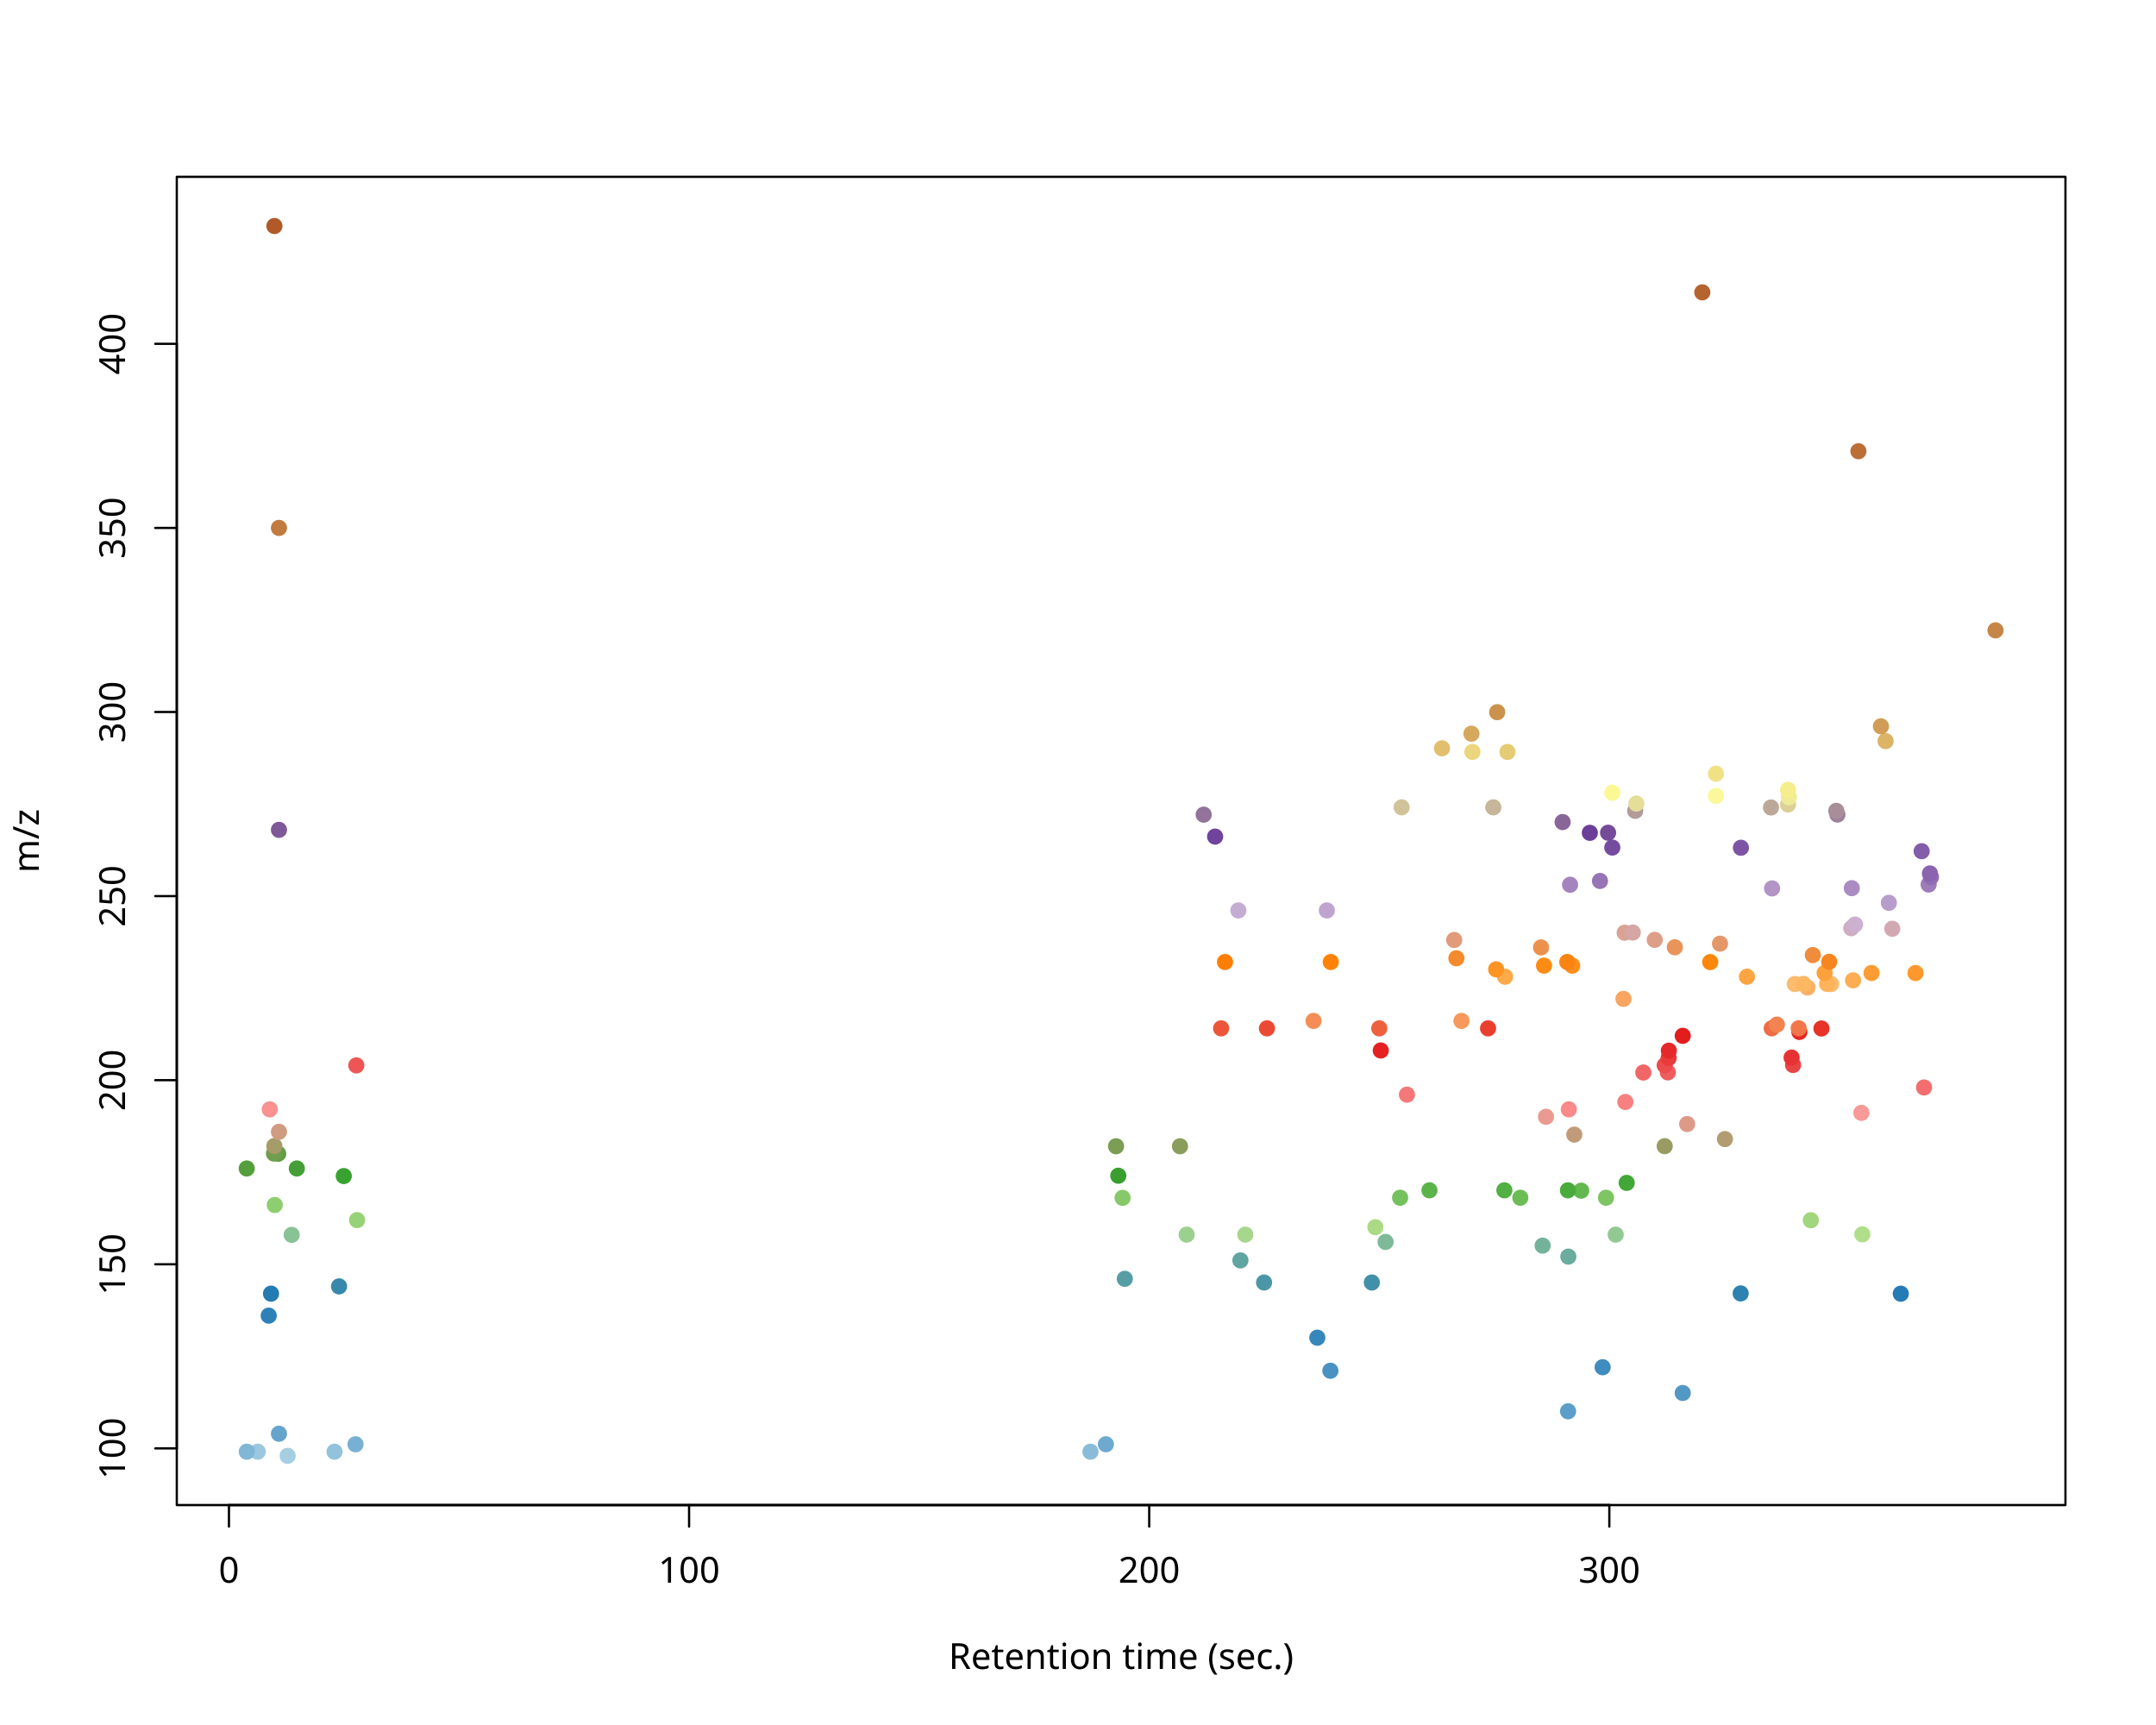
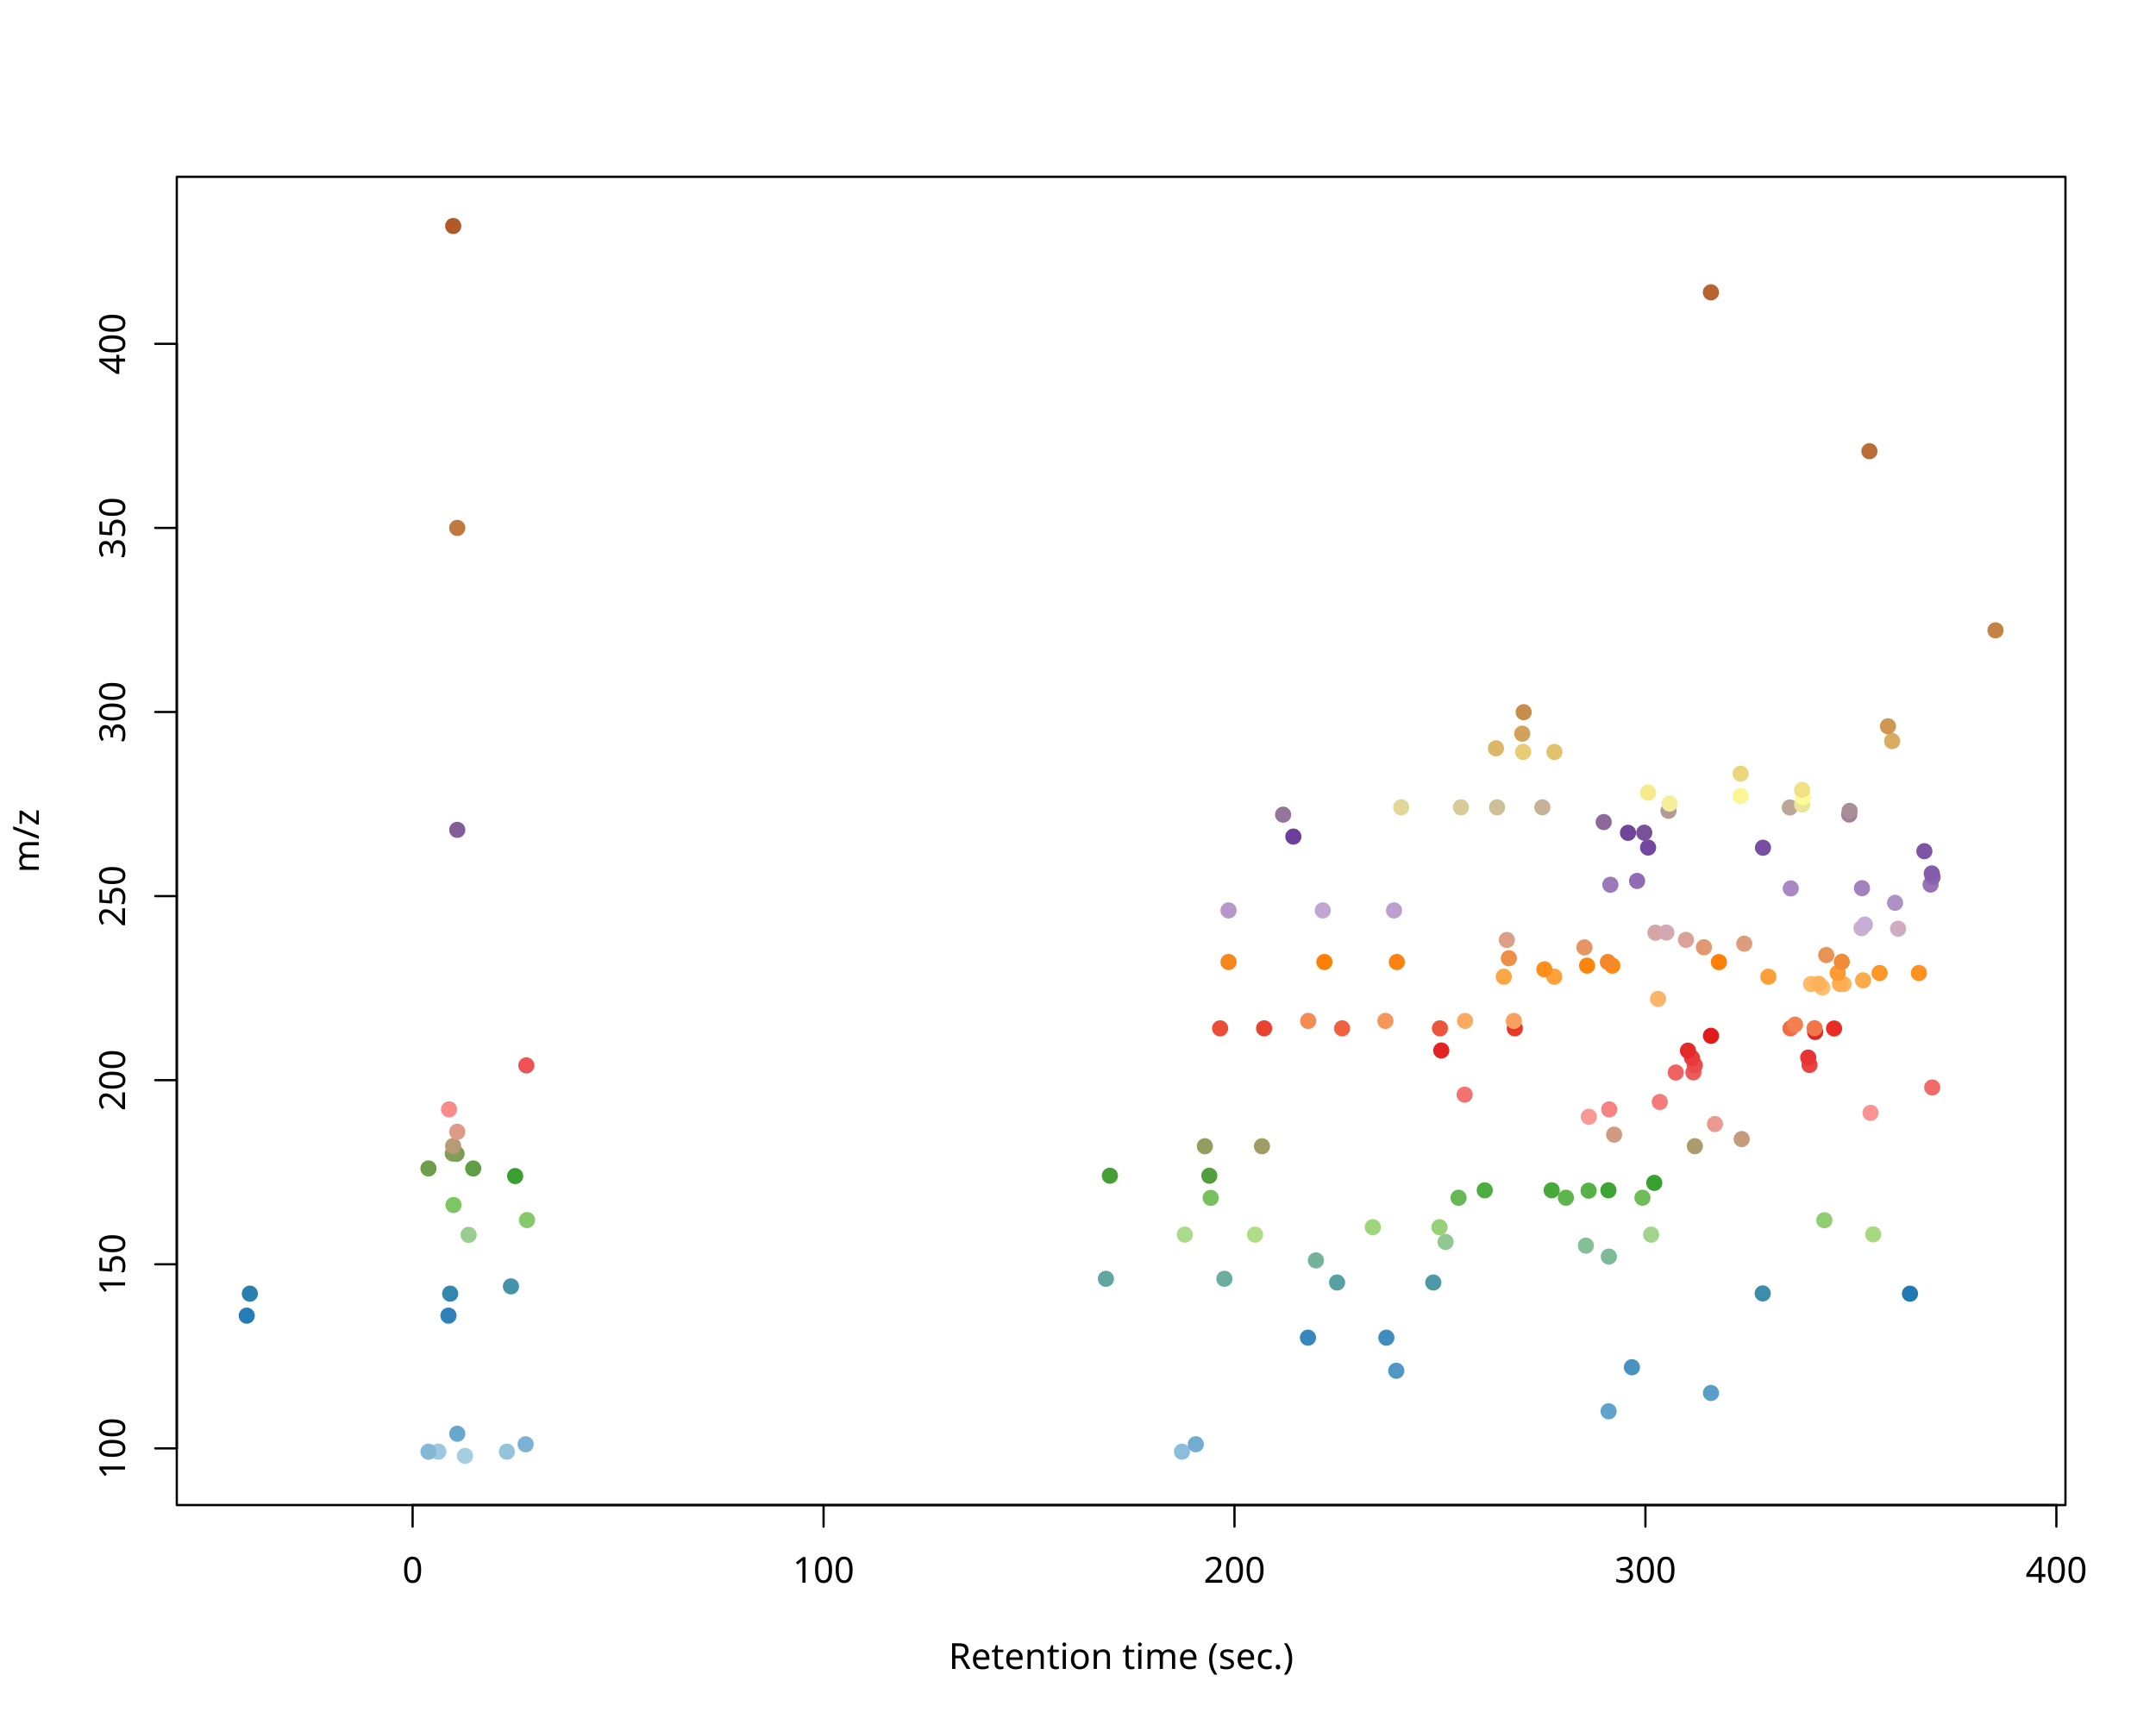
<svg xmlns="http://www.w3.org/2000/svg" class="svglite" data-engine-version="2.0" width="720.00pt" height="576.00pt" viewBox="0 0 720.00 576.00">
  <defs>
    <style type="text/css">
    .svglite line, .svglite polyline, .svglite polygon, .svglite path, .svglite rect, .svglite circle {
      fill: none;
      stroke: #000000;
      stroke-linecap: round;
      stroke-linejoin: round;
      stroke-miterlimit: 10.00;
    }
  </style>
  </defs>
  <rect width="100%" height="100%" style="stroke: none; fill: #FFFFFF;" />
  <defs>
    <clipPath id="cpMC4wMHw3MjAuMDB8MC4wMHw1NzYuMDA=">
      <rect x="0.00" y="0.00" width="720.00" height="576.00" />
    </clipPath>
  </defs>
  <g clip-path="url(#cpMC4wMHw3MjAuMDB8MC4wMHw1NzYuMDA=)">
</g>
  <defs>
    <clipPath id="cpNTkuMDR8Njg5Ljc2fDU5LjA0fDUwMi41Ng==">
      <rect x="59.04" y="59.04" width="630.72" height="443.52" />
    </clipPath>
  </defs>
  <g clip-path="url(#cpNTkuMDR8Njg5Ljc2fDU5LjA0fDUwMi41Ng==)">
-     <circle cx="96.06" cy="486.13" r="2.70" style="stroke-width: 0.75; stroke: none; fill: #A6CEE3;" />
-     <circle cx="86.08" cy="484.74" r="2.70" style="stroke-width: 0.75; stroke: none; fill: #9CC8DF;" />
-     <circle cx="111.71" cy="484.74" r="2.70" style="stroke-width: 0.75; stroke: none; fill: #93C2DC;" />
-     <circle cx="364.16" cy="484.74" r="2.70" style="stroke-width: 0.75; stroke: none; fill: #8ABCD9;" />
-     <circle cx="82.41" cy="484.74" r="2.70" style="stroke-width: 0.75; stroke: none; fill: #80B6D6;" />
-     <circle cx="118.73" cy="482.26" r="2.70" style="stroke-width: 0.75; stroke: none; fill: #77B0D2;" />
-     <circle cx="369.32" cy="482.26" r="2.70" style="stroke-width: 0.75; stroke: none; fill: #6EAACF;" />
-     <circle cx="93.16" cy="478.74" r="2.70" style="stroke-width: 0.75; stroke: none; fill: #65A4CC;" />
-     <circle cx="523.66" cy="471.25" r="2.70" style="stroke-width: 0.75; stroke: none; fill: #5B9EC9;" />
-     <circle cx="561.95" cy="465.14" r="2.70" style="stroke-width: 0.75; stroke: none; fill: #5298C5;" />
-     <circle cx="444.28" cy="457.71" r="2.70" style="stroke-width: 0.75; stroke: none; fill: #4992C2;" />
-     <circle cx="535.20" cy="456.54" r="2.70" style="stroke-width: 0.75; stroke: none; fill: #3F8CBF;" />
-     <circle cx="439.92" cy="446.67" r="2.70" style="stroke-width: 0.75; stroke: none; fill: #3687BC;" />
-     <circle cx="89.74" cy="439.31" r="2.70" style="stroke-width: 0.75; stroke: none; fill: #2D81B8;" />
-     <circle cx="634.77" cy="431.98" r="2.70" style="stroke-width: 0.75; stroke: none; fill: #247BB5;" />
-     <circle cx="90.51" cy="431.97" r="2.70" style="stroke-width: 0.75; stroke: none; fill: #237BB2;" />
-     <circle cx="581.30" cy="431.89" r="2.70" style="stroke-width: 0.75; stroke: none; fill: #2D82AF;" />
-     <circle cx="113.23" cy="429.54" r="2.70" style="stroke-width: 0.75; stroke: none; fill: #3789AC;" />
-     <circle cx="458.13" cy="428.25" r="2.70" style="stroke-width: 0.75; stroke: none; fill: #4190AA;" />
-     <circle cx="422.14" cy="428.25" r="2.70" style="stroke-width: 0.75; stroke: none; fill: #4C97A7;" />
-     <circle cx="375.63" cy="427.01" r="2.70" style="stroke-width: 0.75; stroke: none; fill: #569EA4;" />
-     <circle cx="414.24" cy="420.86" r="2.70" style="stroke-width: 0.75; stroke: none; fill: #60A5A1;" />
-     <circle cx="523.75" cy="419.60" r="2.70" style="stroke-width: 0.75; stroke: none; fill: #6AAC9E;" />
-     <circle cx="515.16" cy="415.93" r="2.70" style="stroke-width: 0.75; stroke: none; fill: #74B39B;" />
-     <circle cx="462.72" cy="414.69" r="2.70" style="stroke-width: 0.75; stroke: none; fill: #7EBA98;" />
-     <circle cx="97.40" cy="412.34" r="2.70" style="stroke-width: 0.75; stroke: none; fill: #88C295;" />
-     <circle cx="539.56" cy="412.26" r="2.70" style="stroke-width: 0.75; stroke: none; fill: #92C992;" />
-     <circle cx="396.28" cy="412.26" r="2.70" style="stroke-width: 0.75; stroke: none; fill: #9CD090;" />
-     <circle cx="415.87" cy="412.26" r="2.70" style="stroke-width: 0.75; stroke: none; fill: #A6D78D;" />
-     <circle cx="621.93" cy="412.17" r="2.70" style="stroke-width: 0.75; stroke: none; fill: #B1DE8A;" />
-     <circle cx="459.31" cy="409.78" r="2.70" style="stroke-width: 0.75; stroke: none; fill: #AADB84;" />
-     <circle cx="604.73" cy="407.45" r="2.70" style="stroke-width: 0.75; stroke: none; fill: #A1D67D;" />
-     <circle cx="119.25" cy="407.40" r="2.70" style="stroke-width: 0.75; stroke: none; fill: #98D277;" />
-     <circle cx="91.76" cy="402.37" r="2.70" style="stroke-width: 0.75; stroke: none; fill: #8FCE70;" />
-     <circle cx="374.89" cy="399.98" r="2.70" style="stroke-width: 0.75; stroke: none; fill: #87C96A;" />
-     <circle cx="536.33" cy="399.94" r="2.70" style="stroke-width: 0.75; stroke: none; fill: #7EC563;" />
-     <circle cx="467.57" cy="399.94" r="2.70" style="stroke-width: 0.75; stroke: none; fill: #75C15D;" />
-     <circle cx="507.71" cy="399.94" r="2.70" style="stroke-width: 0.75; stroke: none; fill: #6CBC56;" />
-     <circle cx="528.04" cy="397.58" r="2.70" style="stroke-width: 0.75; stroke: none; fill: #64B850;" />
-     <circle cx="477.37" cy="397.46" r="2.70" style="stroke-width: 0.75; stroke: none; fill: #5BB449;" />
-     <circle cx="502.39" cy="397.46" r="2.70" style="stroke-width: 0.75; stroke: none; fill: #52AF43;" />
-     <circle cx="523.61" cy="397.46" r="2.70" style="stroke-width: 0.75; stroke: none; fill: #4AAB3D;" />
-     <circle cx="543.24" cy="394.98" r="2.70" style="stroke-width: 0.75; stroke: none; fill: #41A736;" />
-     <circle cx="114.81" cy="392.70" r="2.70" style="stroke-width: 0.75; stroke: none; fill: #38A230;" />
-     <circle cx="373.46" cy="392.59" r="2.70" style="stroke-width: 0.75; stroke: none; fill: #389F2E;" />
-     <circle cx="99.13" cy="390.17" r="2.70" style="stroke-width: 0.75; stroke: none; fill: #459F36;" />
-     <circle cx="82.40" cy="390.17" r="2.70" style="stroke-width: 0.75; stroke: none; fill: #539F3D;" />
-     <circle cx="92.90" cy="385.26" r="2.70" style="stroke-width: 0.75; stroke: none; fill: #619E45;" />
-     <circle cx="91.49" cy="385.19" r="2.70" style="stroke-width: 0.75; stroke: none; fill: #6F9E4C;" />
-     <circle cx="372.71" cy="382.75" r="2.70" style="stroke-width: 0.75; stroke: none; fill: #7C9D54;" />
-     <circle cx="394.06" cy="382.75" r="2.70" style="stroke-width: 0.75; stroke: none; fill: #8A9D5B;" />
-     <circle cx="555.93" cy="382.73" r="2.70" style="stroke-width: 0.75; stroke: none; fill: #989C63;" />
-     <circle cx="91.62" cy="382.66" r="2.70" style="stroke-width: 0.75; stroke: none; fill: #A69C6A;" />
-     <circle cx="576.05" cy="380.35" r="2.70" style="stroke-width: 0.75; stroke: none; fill: #B39C72;" />
-     <circle cx="525.74" cy="378.87" r="2.70" style="stroke-width: 0.75; stroke: none; fill: #C19B79;" />
-     <circle cx="93.16" cy="377.92" r="2.70" style="stroke-width: 0.75; stroke: none; fill: #CF9B81;" />
-     <circle cx="563.43" cy="375.33" r="2.70" style="stroke-width: 0.75; stroke: none; fill: #DD9A88;" />
-     <circle cx="516.29" cy="372.91" r="2.70" style="stroke-width: 0.75; stroke: none; fill: #EA9A90;" />
-     <circle cx="621.61" cy="371.60" r="2.70" style="stroke-width: 0.75; stroke: none; fill: #F89A97;" />
-     <circle cx="90.09" cy="370.43" r="2.70" style="stroke-width: 0.75; stroke: none; fill: #F99291;" />
-     <circle cx="523.91" cy="370.43" r="2.70" style="stroke-width: 0.75; stroke: none; fill: #F88A89;" />
-     <circle cx="542.80" cy="367.96" r="2.70" style="stroke-width: 0.75; stroke: none; fill: #F68180;" />
-     <circle cx="469.85" cy="365.52" r="2.70" style="stroke-width: 0.75; stroke: none; fill: #F47878;" />
-     <circle cx="642.54" cy="363.12" r="2.70" style="stroke-width: 0.75; stroke: none; fill: #F36F6F;" />
-     <circle cx="548.79" cy="358.13" r="2.70" style="stroke-width: 0.75; stroke: none; fill: #F16667;" />
-     <circle cx="556.98" cy="358.08" r="2.70" style="stroke-width: 0.75; stroke: none; fill: #EF5E5E;" />
-     <circle cx="118.99" cy="355.75" r="2.70" style="stroke-width: 0.75; stroke: none; fill: #EE5555;" />
-     <circle cx="555.93" cy="355.71" r="2.70" style="stroke-width: 0.75; stroke: none; fill: #EC4C4D;" />
-     <circle cx="598.80" cy="355.61" r="2.70" style="stroke-width: 0.75; stroke: none; fill: #EA4344;" />
-     <circle cx="557.25" cy="353.28" r="2.70" style="stroke-width: 0.75; stroke: none; fill: #E93A3C;" />
-     <circle cx="598.31" cy="353.14" r="2.70" style="stroke-width: 0.75; stroke: none; fill: #E73233;" />
-     <circle cx="557.31" cy="350.83" r="2.70" style="stroke-width: 0.75; stroke: none; fill: #E5292A;" />
-     <circle cx="461.11" cy="350.77" r="2.70" style="stroke-width: 0.75; stroke: none; fill: #E42022;" />
-     <circle cx="561.95" cy="345.87" r="2.70" style="stroke-width: 0.75; stroke: none; fill: #E31D1D;" />
-     <circle cx="600.91" cy="344.58" r="2.70" style="stroke-width: 0.75; stroke: none; fill: #E52823;" />
-     <circle cx="608.28" cy="343.43" r="2.70" style="stroke-width: 0.75; stroke: none; fill: #E73328;" />
-     <circle cx="496.94" cy="343.38" r="2.70" style="stroke-width: 0.75; stroke: none; fill: #E83F2E;" />
-     <circle cx="423.10" cy="343.38" r="2.70" style="stroke-width: 0.75; stroke: none; fill: #EA4A34;" />
-     <circle cx="407.79" cy="343.38" r="2.70" style="stroke-width: 0.75; stroke: none; fill: #EC553A;" />
-     <circle cx="460.61" cy="343.38" r="2.70" style="stroke-width: 0.75; stroke: none; fill: #EE613F;" />
-     <circle cx="591.67" cy="343.37" r="2.70" style="stroke-width: 0.75; stroke: none; fill: #F06C45;" />
-     <circle cx="600.68" cy="343.35" r="2.70" style="stroke-width: 0.75; stroke: none; fill: #F1774B;" />
-     <circle cx="593.39" cy="342.14" r="2.70" style="stroke-width: 0.75; stroke: none; fill: #F38350;" />
-     <circle cx="438.66" cy="340.90" r="2.70" style="stroke-width: 0.75; stroke: none; fill: #F58E56;" />
-     <circle cx="488.06" cy="340.90" r="2.70" style="stroke-width: 0.75; stroke: none; fill: #F7995C;" />
-     <circle cx="542.16" cy="333.54" r="2.70" style="stroke-width: 0.75; stroke: none; fill: #F8A562;" />
-     <circle cx="603.63" cy="329.76" r="2.70" style="stroke-width: 0.75; stroke: none; fill: #FAB067;" />
-     <circle cx="599.37" cy="328.58" r="2.70" style="stroke-width: 0.75; stroke: none; fill: #FCBB6D;" />
-     <circle cx="611.51" cy="328.58" r="2.70" style="stroke-width: 0.75; stroke: none; fill: #FDBB69;" />
-     <circle cx="602.23" cy="328.53" r="2.70" style="stroke-width: 0.75; stroke: none; fill: #FDB761;" />
-     <circle cx="610.17" cy="328.53" r="2.70" style="stroke-width: 0.75; stroke: none; fill: #FDB35A;" />
-     <circle cx="618.83" cy="327.35" r="2.70" style="stroke-width: 0.75; stroke: none; fill: #FDAE52;" />
-     <circle cx="502.62" cy="326.14" r="2.70" style="stroke-width: 0.75; stroke: none; fill: #FDAA4A;" />
-     <circle cx="583.40" cy="326.14" r="2.70" style="stroke-width: 0.75; stroke: none; fill: #FDA543;" />
-     <circle cx="609.34" cy="324.90" r="2.70" style="stroke-width: 0.75; stroke: none; fill: #FDA13B;" />
-     <circle cx="625.00" cy="324.90" r="2.70" style="stroke-width: 0.75; stroke: none; fill: #FE9C34;" />
-     <circle cx="639.69" cy="324.90" r="2.70" style="stroke-width: 0.75; stroke: none; fill: #FE982C;" />
-     <circle cx="499.64" cy="323.67" r="2.70" style="stroke-width: 0.75; stroke: none; fill: #FE9424;" />
-     <circle cx="525.05" cy="322.45" r="2.70" style="stroke-width: 0.75; stroke: none; fill: #FE8F1D;" />
-     <circle cx="515.63" cy="322.44" r="2.70" style="stroke-width: 0.75; stroke: none; fill: #FE8B15;" />
-     <circle cx="571.13" cy="321.25" r="2.70" style="stroke-width: 0.75; stroke: none; fill: #FE870D;" />
-     <circle cx="444.41" cy="321.23" r="2.70" style="stroke-width: 0.75; stroke: none; fill: #FE8206;" />
-     <circle cx="409.09" cy="321.23" r="2.70" style="stroke-width: 0.75; stroke: none; fill: #FE7F02;" />
-     <circle cx="523.40" cy="321.22" r="2.70" style="stroke-width: 0.75; stroke: none; fill: #FA8311;" />
-     <circle cx="610.86" cy="321.16" r="2.70" style="stroke-width: 0.75; stroke: none; fill: #F78620;" />
-     <circle cx="486.37" cy="319.97" r="2.70" style="stroke-width: 0.75; stroke: none; fill: #F38A2E;" />
-     <circle cx="605.39" cy="318.91" r="2.70" style="stroke-width: 0.75; stroke: none; fill: #EF8D3D;" />
-     <circle cx="514.63" cy="316.35" r="2.70" style="stroke-width: 0.75; stroke: none; fill: #EC914C;" />
-     <circle cx="559.32" cy="316.31" r="2.70" style="stroke-width: 0.75; stroke: none; fill: #E8945A;" />
-     <circle cx="574.40" cy="315.10" r="2.70" style="stroke-width: 0.75; stroke: none; fill: #E49869;" />
-     <circle cx="485.63" cy="313.87" r="2.70" style="stroke-width: 0.75; stroke: none; fill: #E19B78;" />
-     <circle cx="552.60" cy="313.83" r="2.70" style="stroke-width: 0.75; stroke: none; fill: #DD9F87;" />
-     <circle cx="542.56" cy="311.44" r="2.70" style="stroke-width: 0.75; stroke: none; fill: #D9A295;" />
-     <circle cx="545.27" cy="311.39" r="2.70" style="stroke-width: 0.75; stroke: none; fill: #D6A6A4;" />
-     <circle cx="631.93" cy="310.12" r="2.70" style="stroke-width: 0.75; stroke: none; fill: #D2A9B3;" />
-     <circle cx="618.23" cy="309.94" r="2.70" style="stroke-width: 0.75; stroke: none; fill: #CEADC1;" />
-     <circle cx="619.50" cy="308.71" r="2.70" style="stroke-width: 0.75; stroke: none; fill: #CBB0D0;" />
-     <circle cx="413.55" cy="304.00" r="2.70" style="stroke-width: 0.75; stroke: none; fill: #C5ACD3;" />
-     <circle cx="443.10" cy="304.00" r="2.70" style="stroke-width: 0.75; stroke: none; fill: #BFA4CF;" />
-     <circle cx="630.79" cy="301.46" r="2.70" style="stroke-width: 0.75; stroke: none; fill: #B89CCB;" />
-     <circle cx="591.79" cy="296.65" r="2.70" style="stroke-width: 0.75; stroke: none; fill: #B294C7;" />
-     <circle cx="618.41" cy="296.57" r="2.70" style="stroke-width: 0.75; stroke: none; fill: #AB8CC2;" />
-     <circle cx="524.33" cy="295.43" r="2.70" style="stroke-width: 0.75; stroke: none; fill: #A484BE;" />
-     <circle cx="644.07" cy="295.36" r="2.70" style="stroke-width: 0.75; stroke: none; fill: #9E7CBA;" />
-     <circle cx="534.32" cy="294.16" r="2.70" style="stroke-width: 0.75; stroke: none; fill: #9774B6;" />
-     <circle cx="644.84" cy="292.88" r="2.70" style="stroke-width: 0.75; stroke: none; fill: #916CB2;" />
-     <circle cx="644.51" cy="291.65" r="2.70" style="stroke-width: 0.75; stroke: none; fill: #8A64AE;" />
-     <circle cx="641.74" cy="284.23" r="2.70" style="stroke-width: 0.75; stroke: none; fill: #835CAA;" />
-     <circle cx="581.39" cy="283.07" r="2.70" style="stroke-width: 0.75; stroke: none; fill: #7D54A5;" />
-     <circle cx="538.43" cy="283.01" r="2.70" style="stroke-width: 0.75; stroke: none; fill: #764CA1;" />
-     <circle cx="405.79" cy="279.35" r="2.70" style="stroke-width: 0.75; stroke: none; fill: #70449D;" />
-     <circle cx="530.93" cy="278.09" r="2.70" style="stroke-width: 0.75; stroke: none; fill: #6A3E99;" />
-     <circle cx="537.02" cy="278.06" r="2.70" style="stroke-width: 0.75; stroke: none; fill: #754B99;" />
-     <circle cx="93.16" cy="277.10" r="2.70" style="stroke-width: 0.75; stroke: none; fill: #7F5899;" />
-     <circle cx="521.84" cy="274.50" r="2.70" style="stroke-width: 0.75; stroke: none; fill: #896699;" />
-     <circle cx="401.97" cy="272.03" r="2.70" style="stroke-width: 0.75; stroke: none; fill: #937399;" />
-     <circle cx="613.60" cy="272.00" r="2.70" style="stroke-width: 0.75; stroke: none; fill: #9E8099;" />
-     <circle cx="613.24" cy="270.76" r="2.70" style="stroke-width: 0.75; stroke: none; fill: #A88E99;" />
-     <circle cx="546.07" cy="270.75" r="2.70" style="stroke-width: 0.75; stroke: none; fill: #B29B99;" />
-     <circle cx="591.42" cy="269.63" r="2.70" style="stroke-width: 0.75; stroke: none; fill: #BCA899;" />
-     <circle cx="498.69" cy="269.58" r="2.70" style="stroke-width: 0.75; stroke: none; fill: #C7B699;" />
-     <circle cx="468.09" cy="269.58" r="2.70" style="stroke-width: 0.75; stroke: none; fill: #D1C399;" />
-     <circle cx="597.12" cy="268.66" r="2.70" style="stroke-width: 0.75; stroke: none; fill: #DBD099;" />
-     <circle cx="546.47" cy="268.32" r="2.70" style="stroke-width: 0.75; stroke: none; fill: #E5DE99;" />
-     <circle cx="597.41" cy="266.20" r="2.70" style="stroke-width: 0.75; stroke: none; fill: #F0EB99;" />
-     <circle cx="573.03" cy="265.77" r="2.70" style="stroke-width: 0.75; stroke: none; fill: #FAF899;" />
-     <circle cx="538.43" cy="264.69" r="2.70" style="stroke-width: 0.75; stroke: none; fill: #FCF894;" />
-     <circle cx="597.12" cy="263.75" r="2.70" style="stroke-width: 0.75; stroke: none; fill: #F6ED8C;" />
-     <circle cx="573.03" cy="258.35" r="2.70" style="stroke-width: 0.75; stroke: none; fill: #F1E185;" />
-     <circle cx="491.72" cy="251.08" r="2.70" style="stroke-width: 0.75; stroke: none; fill: #EBD67D;" />
-     <circle cx="503.41" cy="251.08" r="2.70" style="stroke-width: 0.75; stroke: none; fill: #E6CB75;" />
-     <circle cx="481.55" cy="249.87" r="2.70" style="stroke-width: 0.75; stroke: none; fill: #E1BF6D;" />
-     <circle cx="629.70" cy="247.46" r="2.70" style="stroke-width: 0.75; stroke: none; fill: #DBB466;" />
-     <circle cx="491.39" cy="244.99" r="2.70" style="stroke-width: 0.75; stroke: none; fill: #D6A85E;" />
-     <circle cx="628.14" cy="242.52" r="2.70" style="stroke-width: 0.75; stroke: none; fill: #D19D56;" />
-     <circle cx="499.99" cy="237.81" r="2.70" style="stroke-width: 0.75; stroke: none; fill: #CB924E;" />
-     <circle cx="666.40" cy="210.48" r="2.70" style="stroke-width: 0.75; stroke: none; fill: #C68647;" />
-     <circle cx="93.16" cy="176.28" r="2.70" style="stroke-width: 0.75; stroke: none; fill: #C17B3F;" />
-     <circle cx="620.62" cy="150.67" r="2.70" style="stroke-width: 0.75; stroke: none; fill: #BB6F37;" />
-     <circle cx="568.49" cy="97.62" r="2.70" style="stroke-width: 0.75; stroke: none; fill: #B6642F;" />
-     <circle cx="91.64" cy="75.47" r="2.70" style="stroke-width: 0.75; stroke: none; fill: #B15928;" />
+     <circle cx="155.30" cy="486.13" r="2.70" style="stroke-width: 0.75; stroke: none; fill: #A6CEE3;" />
+     <circle cx="146.38" cy="484.74" r="2.70" style="stroke-width: 0.75; stroke: none; fill: #9DC8E0;" />
+     <circle cx="169.27" cy="484.74" r="2.70" style="stroke-width: 0.75; stroke: none; fill: #94C3DD;" />
+     <circle cx="394.73" cy="484.74" r="2.70" style="stroke-width: 0.75; stroke: none; fill: #8CBDDA;" />
+     <circle cx="143.10" cy="484.74" r="2.70" style="stroke-width: 0.75; stroke: none; fill: #83B8D7;" />
+     <circle cx="175.54" cy="482.26" r="2.70" style="stroke-width: 0.75; stroke: none; fill: #7BB2D4;" />
+     <circle cx="399.34" cy="482.26" r="2.70" style="stroke-width: 0.75; stroke: none; fill: #72ADD1;" />
+     <circle cx="152.70" cy="478.74" r="2.70" style="stroke-width: 0.75; stroke: none; fill: #6AA7CE;" />
+     <circle cx="537.19" cy="471.25" r="2.70" style="stroke-width: 0.75; stroke: none; fill: #61A2CB;" />
+     <circle cx="571.38" cy="465.14" r="2.70" style="stroke-width: 0.75; stroke: none; fill: #599DC8;" />
+     <circle cx="466.29" cy="457.71" r="2.70" style="stroke-width: 0.75; stroke: none; fill: #5097C5;" />
+     <circle cx="544.98" cy="456.54" r="2.70" style="stroke-width: 0.75; stroke: none; fill: #4892C2;" />
+     <circle cx="462.98" cy="446.67" r="2.70" style="stroke-width: 0.75; stroke: none; fill: #3F8CBF;" />
+     <circle cx="436.80" cy="446.67" r="2.70" style="stroke-width: 0.75; stroke: none; fill: #3787BC;" />
+     <circle cx="149.77" cy="439.31" r="2.70" style="stroke-width: 0.75; stroke: none; fill: #2E81B9;" />
+     <circle cx="82.40" cy="439.31" r="2.70" style="stroke-width: 0.75; stroke: none; fill: #257CB6;" />
+     <circle cx="637.84" cy="431.98" r="2.70" style="stroke-width: 0.75; stroke: none; fill: #2079B3;" />
+     <circle cx="83.44" cy="431.97" r="2.70" style="stroke-width: 0.75; stroke: none; fill: #297FB0;" />
+     <circle cx="150.34" cy="431.97" r="2.70" style="stroke-width: 0.75; stroke: none; fill: #3386AE;" />
+     <circle cx="588.66" cy="431.89" r="2.70" style="stroke-width: 0.75; stroke: none; fill: #3C8CAB;" />
+     <circle cx="170.63" cy="429.54" r="2.70" style="stroke-width: 0.75; stroke: none; fill: #4593A8;" />
+     <circle cx="478.66" cy="428.25" r="2.70" style="stroke-width: 0.75; stroke: none; fill: #4F99A6;" />
+     <circle cx="446.52" cy="428.25" r="2.70" style="stroke-width: 0.75; stroke: none; fill: #58A0A3;" />
+     <circle cx="369.32" cy="427.01" r="2.70" style="stroke-width: 0.75; stroke: none; fill: #61A6A0;" />
+     <circle cx="408.89" cy="427.01" r="2.70" style="stroke-width: 0.75; stroke: none; fill: #6BAD9E;" />
+     <circle cx="439.46" cy="420.86" r="2.70" style="stroke-width: 0.75; stroke: none; fill: #74B39B;" />
+     <circle cx="537.27" cy="419.60" r="2.70" style="stroke-width: 0.75; stroke: none; fill: #7DBA98;" />
+     <circle cx="529.60" cy="415.93" r="2.70" style="stroke-width: 0.75; stroke: none; fill: #86C096;" />
+     <circle cx="482.76" cy="414.69" r="2.70" style="stroke-width: 0.75; stroke: none; fill: #90C793;" />
+     <circle cx="156.49" cy="412.34" r="2.70" style="stroke-width: 0.75; stroke: none; fill: #99CD91;" />
+     <circle cx="551.39" cy="412.26" r="2.70" style="stroke-width: 0.75; stroke: none; fill: #A2D48E;" />
+     <circle cx="395.67" cy="412.26" r="2.70" style="stroke-width: 0.75; stroke: none; fill: #ACDA8B;" />
+     <circle cx="419.13" cy="412.26" r="2.70" style="stroke-width: 0.75; stroke: none; fill: #AFDD87;" />
+     <circle cx="625.55" cy="412.17" r="2.70" style="stroke-width: 0.75; stroke: none; fill: #A7D981;" />
+     <circle cx="458.46" cy="409.78" r="2.70" style="stroke-width: 0.75; stroke: none; fill: #9FD57B;" />
+     <circle cx="480.73" cy="409.78" r="2.70" style="stroke-width: 0.75; stroke: none; fill: #96D176;" />
+     <circle cx="609.24" cy="407.45" r="2.70" style="stroke-width: 0.75; stroke: none; fill: #8ECD70;" />
+     <circle cx="176.00" cy="407.40" r="2.70" style="stroke-width: 0.75; stroke: none; fill: #86C96A;" />
+     <circle cx="151.45" cy="402.37" r="2.70" style="stroke-width: 0.75; stroke: none; fill: #7EC564;" />
+     <circle cx="404.31" cy="399.98" r="2.70" style="stroke-width: 0.75; stroke: none; fill: #76C15E;" />
+     <circle cx="548.50" cy="399.94" r="2.70" style="stroke-width: 0.75; stroke: none; fill: #6EBD58;" />
+     <circle cx="487.09" cy="399.94" r="2.70" style="stroke-width: 0.75; stroke: none; fill: #66B952;" />
+     <circle cx="522.94" cy="399.94" r="2.70" style="stroke-width: 0.75; stroke: none; fill: #5EB54C;" />
+     <circle cx="530.52" cy="397.58" r="2.70" style="stroke-width: 0.75; stroke: none; fill: #56B146;" />
+     <circle cx="495.84" cy="397.46" r="2.70" style="stroke-width: 0.75; stroke: none; fill: #4EAD40;" />
+     <circle cx="518.19" cy="397.46" r="2.70" style="stroke-width: 0.75; stroke: none; fill: #46A93A;" />
+     <circle cx="537.14" cy="397.46" r="2.70" style="stroke-width: 0.75; stroke: none; fill: #3EA534;" />
+     <circle cx="552.45" cy="394.98" r="2.70" style="stroke-width: 0.75; stroke: none; fill: #36A12E;" />
+     <circle cx="172.04" cy="392.70" r="2.70" style="stroke-width: 0.75; stroke: none; fill: #399F2F;" />
+     <circle cx="370.65" cy="392.59" r="2.70" style="stroke-width: 0.75; stroke: none; fill: #469F36;" />
+     <circle cx="403.85" cy="392.59" r="2.70" style="stroke-width: 0.75; stroke: none; fill: #539F3D;" />
+     <circle cx="158.03" cy="390.17" r="2.70" style="stroke-width: 0.75; stroke: none; fill: #5F9E44;" />
+     <circle cx="143.09" cy="390.17" r="2.70" style="stroke-width: 0.75; stroke: none; fill: #6C9E4B;" />
+     <circle cx="152.47" cy="385.26" r="2.70" style="stroke-width: 0.75; stroke: none; fill: #799D52;" />
+     <circle cx="151.21" cy="385.19" r="2.70" style="stroke-width: 0.75; stroke: none; fill: #859D59;" />
+     <circle cx="402.37" cy="382.75" r="2.70" style="stroke-width: 0.75; stroke: none; fill: #929D5F;" />
+     <circle cx="421.44" cy="382.75" r="2.70" style="stroke-width: 0.75; stroke: none; fill: #9F9C66;" />
+     <circle cx="566.00" cy="382.73" r="2.70" style="stroke-width: 0.75; stroke: none; fill: #AB9C6D;" />
+     <circle cx="151.33" cy="382.66" r="2.70" style="stroke-width: 0.75; stroke: none; fill: #B89B74;" />
+     <circle cx="581.64" cy="380.35" r="2.70" style="stroke-width: 0.75; stroke: none; fill: #C49B7B;" />
+     <circle cx="539.04" cy="378.87" r="2.70" style="stroke-width: 0.75; stroke: none; fill: #D19B82;" />
+     <circle cx="152.70" cy="377.92" r="2.70" style="stroke-width: 0.75; stroke: none; fill: #DE9A89;" />
+     <circle cx="572.71" cy="375.33" r="2.70" style="stroke-width: 0.75; stroke: none; fill: #EA9A90;" />
+     <circle cx="530.60" cy="372.91" r="2.70" style="stroke-width: 0.75; stroke: none; fill: #F79A97;" />
+     <circle cx="624.67" cy="371.60" r="2.70" style="stroke-width: 0.75; stroke: none; fill: #F99493;" />
+     <circle cx="149.96" cy="370.43" r="2.70" style="stroke-width: 0.75; stroke: none; fill: #F88C8B;" />
+     <circle cx="537.40" cy="370.43" r="2.70" style="stroke-width: 0.75; stroke: none; fill: #F68383;" />
+     <circle cx="554.28" cy="367.96" r="2.70" style="stroke-width: 0.75; stroke: none; fill: #F57B7B;" />
+     <circle cx="489.13" cy="365.52" r="2.70" style="stroke-width: 0.75; stroke: none; fill: #F37373;" />
+     <circle cx="645.27" cy="363.12" r="2.70" style="stroke-width: 0.75; stroke: none; fill: #F26B6B;" />
+     <circle cx="559.63" cy="358.13" r="2.70" style="stroke-width: 0.75; stroke: none; fill: #F06363;" />
+     <circle cx="565.51" cy="358.08" r="2.70" style="stroke-width: 0.75; stroke: none; fill: #EF5B5B;" />
+     <circle cx="175.77" cy="355.75" r="2.70" style="stroke-width: 0.75; stroke: none; fill: #ED5354;" />
+     <circle cx="566.00" cy="355.71" r="2.70" style="stroke-width: 0.75; stroke: none; fill: #EC4B4C;" />
+     <circle cx="604.29" cy="355.61" r="2.70" style="stroke-width: 0.75; stroke: none; fill: #EA4344;" />
+     <circle cx="565.06" cy="353.28" r="2.70" style="stroke-width: 0.75; stroke: none; fill: #E93B3C;" />
+     <circle cx="603.86" cy="353.14" r="2.70" style="stroke-width: 0.75; stroke: none; fill: #E73334;" />
+     <circle cx="563.70" cy="350.83" r="2.70" style="stroke-width: 0.75; stroke: none; fill: #E62A2C;" />
+     <circle cx="481.32" cy="350.77" r="2.70" style="stroke-width: 0.75; stroke: none; fill: #E42224;" />
+     <circle cx="571.38" cy="345.87" r="2.70" style="stroke-width: 0.75; stroke: none; fill: #E31A1C;" />
+     <circle cx="606.18" cy="344.58" r="2.70" style="stroke-width: 0.75; stroke: none; fill: #E42320;" />
+     <circle cx="612.49" cy="343.43" r="2.70" style="stroke-width: 0.75; stroke: none; fill: #E62D26;" />
+     <circle cx="505.87" cy="343.38" r="2.70" style="stroke-width: 0.75; stroke: none; fill: #E7382B;" />
+     <circle cx="422.16" cy="343.38" r="2.70" style="stroke-width: 0.75; stroke: none; fill: #E94230;" />
+     <circle cx="407.46" cy="343.38" r="2.70" style="stroke-width: 0.75; stroke: none; fill: #EB4D35;" />
+     <circle cx="480.87" cy="343.38" r="2.70" style="stroke-width: 0.75; stroke: none; fill: #EC573B;" />
+     <circle cx="448.19" cy="343.38" r="2.70" style="stroke-width: 0.75; stroke: none; fill: #EE6240;" />
+     <circle cx="597.93" cy="343.37" r="2.70" style="stroke-width: 0.75; stroke: none; fill: #F06C45;" />
+     <circle cx="605.97" cy="343.35" r="2.70" style="stroke-width: 0.75; stroke: none; fill: #F1764A;" />
+     <circle cx="599.46" cy="342.14" r="2.70" style="stroke-width: 0.75; stroke: none; fill: #F3814F;" />
+     <circle cx="436.88" cy="340.90" r="2.70" style="stroke-width: 0.75; stroke: none; fill: #F48B55;" />
+     <circle cx="462.66" cy="340.90" r="2.70" style="stroke-width: 0.75; stroke: none; fill: #F6965A;" />
+     <circle cx="505.56" cy="340.90" r="2.70" style="stroke-width: 0.75; stroke: none; fill: #F8A05F;" />
+     <circle cx="489.25" cy="340.90" r="2.70" style="stroke-width: 0.75; stroke: none; fill: #F9AB64;" />
+     <circle cx="553.71" cy="333.54" r="2.70" style="stroke-width: 0.75; stroke: none; fill: #FBB56A;" />
+     <circle cx="608.60" cy="329.76" r="2.70" style="stroke-width: 0.75; stroke: none; fill: #FDBE6E;" />
+     <circle cx="604.80" cy="328.58" r="2.70" style="stroke-width: 0.75; stroke: none; fill: #FDBA67;" />
+     <circle cx="615.65" cy="328.58" r="2.70" style="stroke-width: 0.75; stroke: none; fill: #FDB660;" />
+     <circle cx="607.35" cy="328.53" r="2.70" style="stroke-width: 0.75; stroke: none; fill: #FDB259;" />
+     <circle cx="614.45" cy="328.53" r="2.70" style="stroke-width: 0.75; stroke: none; fill: #FDAE52;" />
+     <circle cx="622.18" cy="327.35" r="2.70" style="stroke-width: 0.75; stroke: none; fill: #FDAA4B;" />
+     <circle cx="502.19" cy="326.14" r="2.70" style="stroke-width: 0.75; stroke: none; fill: #FDA644;" />
+     <circle cx="519.04" cy="326.14" r="2.70" style="stroke-width: 0.75; stroke: none; fill: #FDA23D;" />
+     <circle cx="590.54" cy="326.14" r="2.70" style="stroke-width: 0.75; stroke: none; fill: #FE9E36;" />
+     <circle cx="613.71" cy="324.90" r="2.70" style="stroke-width: 0.75; stroke: none; fill: #FE9A2F;" />
+     <circle cx="627.69" cy="324.90" r="2.70" style="stroke-width: 0.75; stroke: none; fill: #FE9628;" />
+     <circle cx="640.82" cy="324.90" r="2.70" style="stroke-width: 0.75; stroke: none; fill: #FE9221;" />
+     <circle cx="515.74" cy="323.67" r="2.70" style="stroke-width: 0.75; stroke: none; fill: #FE8E1A;" />
+     <circle cx="538.43" cy="322.45" r="2.70" style="stroke-width: 0.75; stroke: none; fill: #FE8A13;" />
+     <circle cx="530.01" cy="322.44" r="2.70" style="stroke-width: 0.75; stroke: none; fill: #FE850C;" />
+     <circle cx="574.03" cy="321.25" r="2.70" style="stroke-width: 0.75; stroke: none; fill: #FE8105;" />
+     <circle cx="442.28" cy="321.23" r="2.70" style="stroke-width: 0.75; stroke: none; fill: #FE7F03;" />
+     <circle cx="466.48" cy="321.23" r="2.70" style="stroke-width: 0.75; stroke: none; fill: #FA8311;" />
+     <circle cx="410.28" cy="321.23" r="2.70" style="stroke-width: 0.75; stroke: none; fill: #F7861E;" />
+     <circle cx="536.95" cy="321.22" r="2.70" style="stroke-width: 0.75; stroke: none; fill: #F4892C;" />
+     <circle cx="615.07" cy="321.16" r="2.70" style="stroke-width: 0.75; stroke: none; fill: #F08C39;" />
+     <circle cx="503.88" cy="319.97" r="2.70" style="stroke-width: 0.75; stroke: none; fill: #ED8F47;" />
+     <circle cx="609.88" cy="318.91" r="2.70" style="stroke-width: 0.75; stroke: none; fill: #E99354;" />
+     <circle cx="529.12" cy="316.35" r="2.70" style="stroke-width: 0.75; stroke: none; fill: #E69662;" />
+     <circle cx="569.03" cy="316.31" r="2.70" style="stroke-width: 0.75; stroke: none; fill: #E3996F;" />
+     <circle cx="582.50" cy="315.10" r="2.70" style="stroke-width: 0.75; stroke: none; fill: #DF9C7D;" />
+     <circle cx="503.22" cy="313.87" r="2.70" style="stroke-width: 0.75; stroke: none; fill: #DCA08A;" />
+     <circle cx="563.03" cy="313.83" r="2.70" style="stroke-width: 0.75; stroke: none; fill: #D9A398;" />
+     <circle cx="552.84" cy="311.44" r="2.70" style="stroke-width: 0.75; stroke: none; fill: #D5A6A6;" />
+     <circle cx="556.49" cy="311.39" r="2.70" style="stroke-width: 0.75; stroke: none; fill: #D2A9B3;" />
+     <circle cx="633.88" cy="310.12" r="2.70" style="stroke-width: 0.75; stroke: none; fill: #CFADC1;" />
+     <circle cx="621.65" cy="309.94" r="2.70" style="stroke-width: 0.75; stroke: none; fill: #CBB0CE;" />
+     <circle cx="622.78" cy="308.71" r="2.70" style="stroke-width: 0.75; stroke: none; fill: #C7AED4;" />
+     <circle cx="441.75" cy="304.00" r="2.70" style="stroke-width: 0.75; stroke: none; fill: #C1A7D0;" />
+     <circle cx="465.53" cy="304.00" r="2.70" style="stroke-width: 0.75; stroke: none; fill: #BB9FCC;" />
+     <circle cx="410.28" cy="304.00" r="2.70" style="stroke-width: 0.75; stroke: none; fill: #B598C8;" />
+     <circle cx="632.86" cy="301.46" r="2.70" style="stroke-width: 0.75; stroke: none; fill: #AE91C5;" />
+     <circle cx="598.03" cy="296.65" r="2.70" style="stroke-width: 0.75; stroke: none; fill: #A889C1;" />
+     <circle cx="621.81" cy="296.57" r="2.70" style="stroke-width: 0.75; stroke: none; fill: #A282BD;" />
+     <circle cx="537.79" cy="295.43" r="2.70" style="stroke-width: 0.75; stroke: none; fill: #9C7AB9;" />
+     <circle cx="644.73" cy="295.36" r="2.70" style="stroke-width: 0.75; stroke: none; fill: #9673B5;" />
+     <circle cx="546.71" cy="294.16" r="2.70" style="stroke-width: 0.75; stroke: none; fill: #906CB2;" />
+     <circle cx="645.41" cy="292.88" r="2.70" style="stroke-width: 0.75; stroke: none; fill: #8A64AE;" />
+     <circle cx="645.12" cy="291.65" r="2.70" style="stroke-width: 0.75; stroke: none; fill: #845DAA;" />
+     <circle cx="642.64" cy="284.23" r="2.70" style="stroke-width: 0.75; stroke: none; fill: #7E55A6;" />
+     <circle cx="588.75" cy="283.07" r="2.70" style="stroke-width: 0.75; stroke: none; fill: #784EA2;" />
+     <circle cx="550.38" cy="283.01" r="2.70" style="stroke-width: 0.75; stroke: none; fill: #72479F;" />
+     <circle cx="431.91" cy="279.35" r="2.70" style="stroke-width: 0.75; stroke: none; fill: #6C3F9B;" />
+     <circle cx="543.68" cy="278.09" r="2.70" style="stroke-width: 0.75; stroke: none; fill: #6F4499;" />
+     <circle cx="549.11" cy="278.06" r="2.70" style="stroke-width: 0.75; stroke: none; fill: #795199;" />
+     <circle cx="152.70" cy="277.10" r="2.70" style="stroke-width: 0.75; stroke: none; fill: #825D99;" />
+     <circle cx="535.56" cy="274.50" r="2.70" style="stroke-width: 0.75; stroke: none; fill: #8C6999;" />
+     <circle cx="428.50" cy="272.03" r="2.70" style="stroke-width: 0.75; stroke: none; fill: #957599;" />
+     <circle cx="617.55" cy="272.00" r="2.70" style="stroke-width: 0.75; stroke: none; fill: #9F8299;" />
+     <circle cx="617.70" cy="270.76" r="2.70" style="stroke-width: 0.75; stroke: none; fill: #A88E99;" />
+     <circle cx="557.20" cy="270.75" r="2.70" style="stroke-width: 0.75; stroke: none; fill: #B19A99;" />
+     <circle cx="597.71" cy="269.63" r="2.70" style="stroke-width: 0.75; stroke: none; fill: #BBA699;" />
+     <circle cx="515.07" cy="269.58" r="2.70" style="stroke-width: 0.75; stroke: none; fill: #C4B399;" />
+     <circle cx="499.95" cy="269.58" r="2.70" style="stroke-width: 0.75; stroke: none; fill: #CEBF99;" />
+     <circle cx="487.87" cy="269.58" r="2.70" style="stroke-width: 0.75; stroke: none; fill: #D7CB99;" />
+     <circle cx="467.93" cy="269.58" r="2.70" style="stroke-width: 0.75; stroke: none; fill: #E1D799;" />
+     <circle cx="601.80" cy="268.66" r="2.70" style="stroke-width: 0.75; stroke: none; fill: #EAE499;" />
+     <circle cx="557.56" cy="268.32" r="2.70" style="stroke-width: 0.75; stroke: none; fill: #F3F099;" />
+     <circle cx="602.08" cy="266.20" r="2.70" style="stroke-width: 0.75; stroke: none; fill: #FDFC99;" />
+     <circle cx="581.28" cy="265.77" r="2.70" style="stroke-width: 0.75; stroke: none; fill: #FAF693;" />
+     <circle cx="550.38" cy="264.69" r="2.70" style="stroke-width: 0.75; stroke: none; fill: #F6EB8C;" />
+     <circle cx="601.80" cy="263.75" r="2.70" style="stroke-width: 0.75; stroke: none; fill: #F1E184;" />
+     <circle cx="581.28" cy="258.35" r="2.70" style="stroke-width: 0.75; stroke: none; fill: #ECD67D;" />
+     <circle cx="508.66" cy="251.08" r="2.70" style="stroke-width: 0.75; stroke: none; fill: #E7CC76;" />
+     <circle cx="519.10" cy="251.08" r="2.70" style="stroke-width: 0.75; stroke: none; fill: #E2C16F;" />
+     <circle cx="499.58" cy="249.87" r="2.70" style="stroke-width: 0.75; stroke: none; fill: #DDB768;" />
+     <circle cx="631.89" cy="247.46" r="2.70" style="stroke-width: 0.75; stroke: none; fill: #D8AC61;" />
+     <circle cx="508.36" cy="244.99" r="2.70" style="stroke-width: 0.75; stroke: none; fill: #D3A25A;" />
+     <circle cx="630.50" cy="242.52" r="2.70" style="stroke-width: 0.75; stroke: none; fill: #CE9752;" />
+     <circle cx="508.84" cy="237.81" r="2.70" style="stroke-width: 0.75; stroke: none; fill: #C98D4B;" />
+     <circle cx="666.40" cy="210.48" r="2.70" style="stroke-width: 0.75; stroke: none; fill: #C48244;" />
+     <circle cx="152.70" cy="176.28" r="2.70" style="stroke-width: 0.75; stroke: none; fill: #BF783D;" />
+     <circle cx="624.30" cy="150.67" r="2.70" style="stroke-width: 0.75; stroke: none; fill: #BA6D36;" />
+     <circle cx="571.36" cy="97.62" r="2.70" style="stroke-width: 0.75; stroke: none; fill: #B5632F;" />
+     <circle cx="151.35" cy="75.47" r="2.70" style="stroke-width: 0.75; stroke: none; fill: #B15928;" />
  </g>
  <g clip-path="url(#cpMC4wMHw3MjAuMDB8MC4wMHw1NzYuMDA=)">
-     <line x1="76.46" y1="502.56" x2="537.44" y2="502.56" style="stroke-width: 0.75;" />
-     <line x1="76.46" y1="502.56" x2="76.46" y2="509.76" style="stroke-width: 0.75;" />
-     <line x1="230.12" y1="502.56" x2="230.12" y2="509.76" style="stroke-width: 0.75;" />
-     <line x1="383.78" y1="502.56" x2="383.78" y2="509.76" style="stroke-width: 0.75;" />
-     <line x1="537.44" y1="502.56" x2="537.44" y2="509.76" style="stroke-width: 0.75;" />
-     <text x="76.46" y="528.48" text-anchor="middle" style="font-size: 12.00px; font-family: sans;" textLength="6.67px" lengthAdjust="spacingAndGlyphs">0</text>
-     <text x="230.12" y="528.48" text-anchor="middle" style="font-size: 12.00px; font-family: sans;" textLength="20.02px" lengthAdjust="spacingAndGlyphs">100</text>
-     <text x="383.78" y="528.48" text-anchor="middle" style="font-size: 12.00px; font-family: sans;" textLength="20.02px" lengthAdjust="spacingAndGlyphs">200</text>
-     <text x="537.44" y="528.48" text-anchor="middle" style="font-size: 12.00px; font-family: sans;" textLength="20.02px" lengthAdjust="spacingAndGlyphs">300</text>
+     <line x1="137.79" y1="502.56" x2="686.73" y2="502.56" style="stroke-width: 0.75;" />
+     <line x1="137.79" y1="502.56" x2="137.79" y2="509.76" style="stroke-width: 0.75;" />
+     <line x1="275.03" y1="502.56" x2="275.03" y2="509.76" style="stroke-width: 0.75;" />
+     <line x1="412.26" y1="502.56" x2="412.26" y2="509.76" style="stroke-width: 0.75;" />
+     <line x1="549.49" y1="502.56" x2="549.49" y2="509.76" style="stroke-width: 0.75;" />
+     <line x1="686.73" y1="502.56" x2="686.73" y2="509.76" style="stroke-width: 0.75;" />
+     <text x="137.79" y="528.48" text-anchor="middle" style="font-size: 12.00px; font-family: sans;" textLength="6.67px" lengthAdjust="spacingAndGlyphs">0</text>
+     <text x="275.03" y="528.48" text-anchor="middle" style="font-size: 12.00px; font-family: sans;" textLength="20.02px" lengthAdjust="spacingAndGlyphs">100</text>
+     <text x="412.26" y="528.48" text-anchor="middle" style="font-size: 12.00px; font-family: sans;" textLength="20.02px" lengthAdjust="spacingAndGlyphs">200</text>
+     <text x="549.49" y="528.48" text-anchor="middle" style="font-size: 12.00px; font-family: sans;" textLength="20.02px" lengthAdjust="spacingAndGlyphs">300</text>
+     <text x="686.73" y="528.48" text-anchor="middle" style="font-size: 12.00px; font-family: sans;" textLength="20.02px" lengthAdjust="spacingAndGlyphs">400</text>
    <line x1="59.04" y1="483.64" x2="59.04" y2="114.81" style="stroke-width: 0.75;" />
    <line x1="59.04" y1="483.64" x2="51.84" y2="483.64" style="stroke-width: 0.75;" />
    <line x1="59.04" y1="422.16" x2="51.84" y2="422.16" style="stroke-width: 0.75;" />
    <line x1="59.04" y1="360.69" x2="51.84" y2="360.69" style="stroke-width: 0.75;" />
    <line x1="59.04" y1="299.22" x2="51.84" y2="299.22" style="stroke-width: 0.75;" />
    <line x1="59.04" y1="237.75" x2="51.84" y2="237.75" style="stroke-width: 0.75;" />
    <line x1="59.04" y1="176.28" x2="51.84" y2="176.28" style="stroke-width: 0.75;" />
    <line x1="59.04" y1="114.81" x2="51.84" y2="114.81" style="stroke-width: 0.75;" />
    <text transform="translate(41.76,483.64) rotate(-90)" text-anchor="middle" style="font-size: 12.00px; font-family: sans;" textLength="20.02px" lengthAdjust="spacingAndGlyphs">100</text>
    <text transform="translate(41.76,422.16) rotate(-90)" text-anchor="middle" style="font-size: 12.00px; font-family: sans;" textLength="20.02px" lengthAdjust="spacingAndGlyphs">150</text>
    <text transform="translate(41.76,360.69) rotate(-90)" text-anchor="middle" style="font-size: 12.00px; font-family: sans;" textLength="20.02px" lengthAdjust="spacingAndGlyphs">200</text>
    <text transform="translate(41.76,299.22) rotate(-90)" text-anchor="middle" style="font-size: 12.00px; font-family: sans;" textLength="20.02px" lengthAdjust="spacingAndGlyphs">250</text>
    <text transform="translate(41.76,237.75) rotate(-90)" text-anchor="middle" style="font-size: 12.00px; font-family: sans;" textLength="20.02px" lengthAdjust="spacingAndGlyphs">300</text>
    <text transform="translate(41.76,176.28) rotate(-90)" text-anchor="middle" style="font-size: 12.00px; font-family: sans;" textLength="20.02px" lengthAdjust="spacingAndGlyphs">350</text>
    <text transform="translate(41.76,114.81) rotate(-90)" text-anchor="middle" style="font-size: 12.00px; font-family: sans;" textLength="20.02px" lengthAdjust="spacingAndGlyphs">400</text>
    <polygon points="59.04,502.56 689.76,502.56 689.76,59.04 59.04,59.04 " style="stroke-width: 0.75; fill: none;" />
    <text x="374.40" y="557.28" text-anchor="middle" style="font-size: 12.00px; font-family: sans;" textLength="110.72px" lengthAdjust="spacingAndGlyphs">Retention time (sec.)</text>
    <text transform="translate(12.96,280.80) rotate(-90)" text-anchor="middle" style="font-size: 12.00px; font-family: sans;" textLength="19.34px" lengthAdjust="spacingAndGlyphs">m/z</text>
  </g>
  <g clip-path="url(#cpNTkuMDR8Njg5Ljc2fDU5LjA0fDUwMi41Ng==)">
</g>
</svg>
